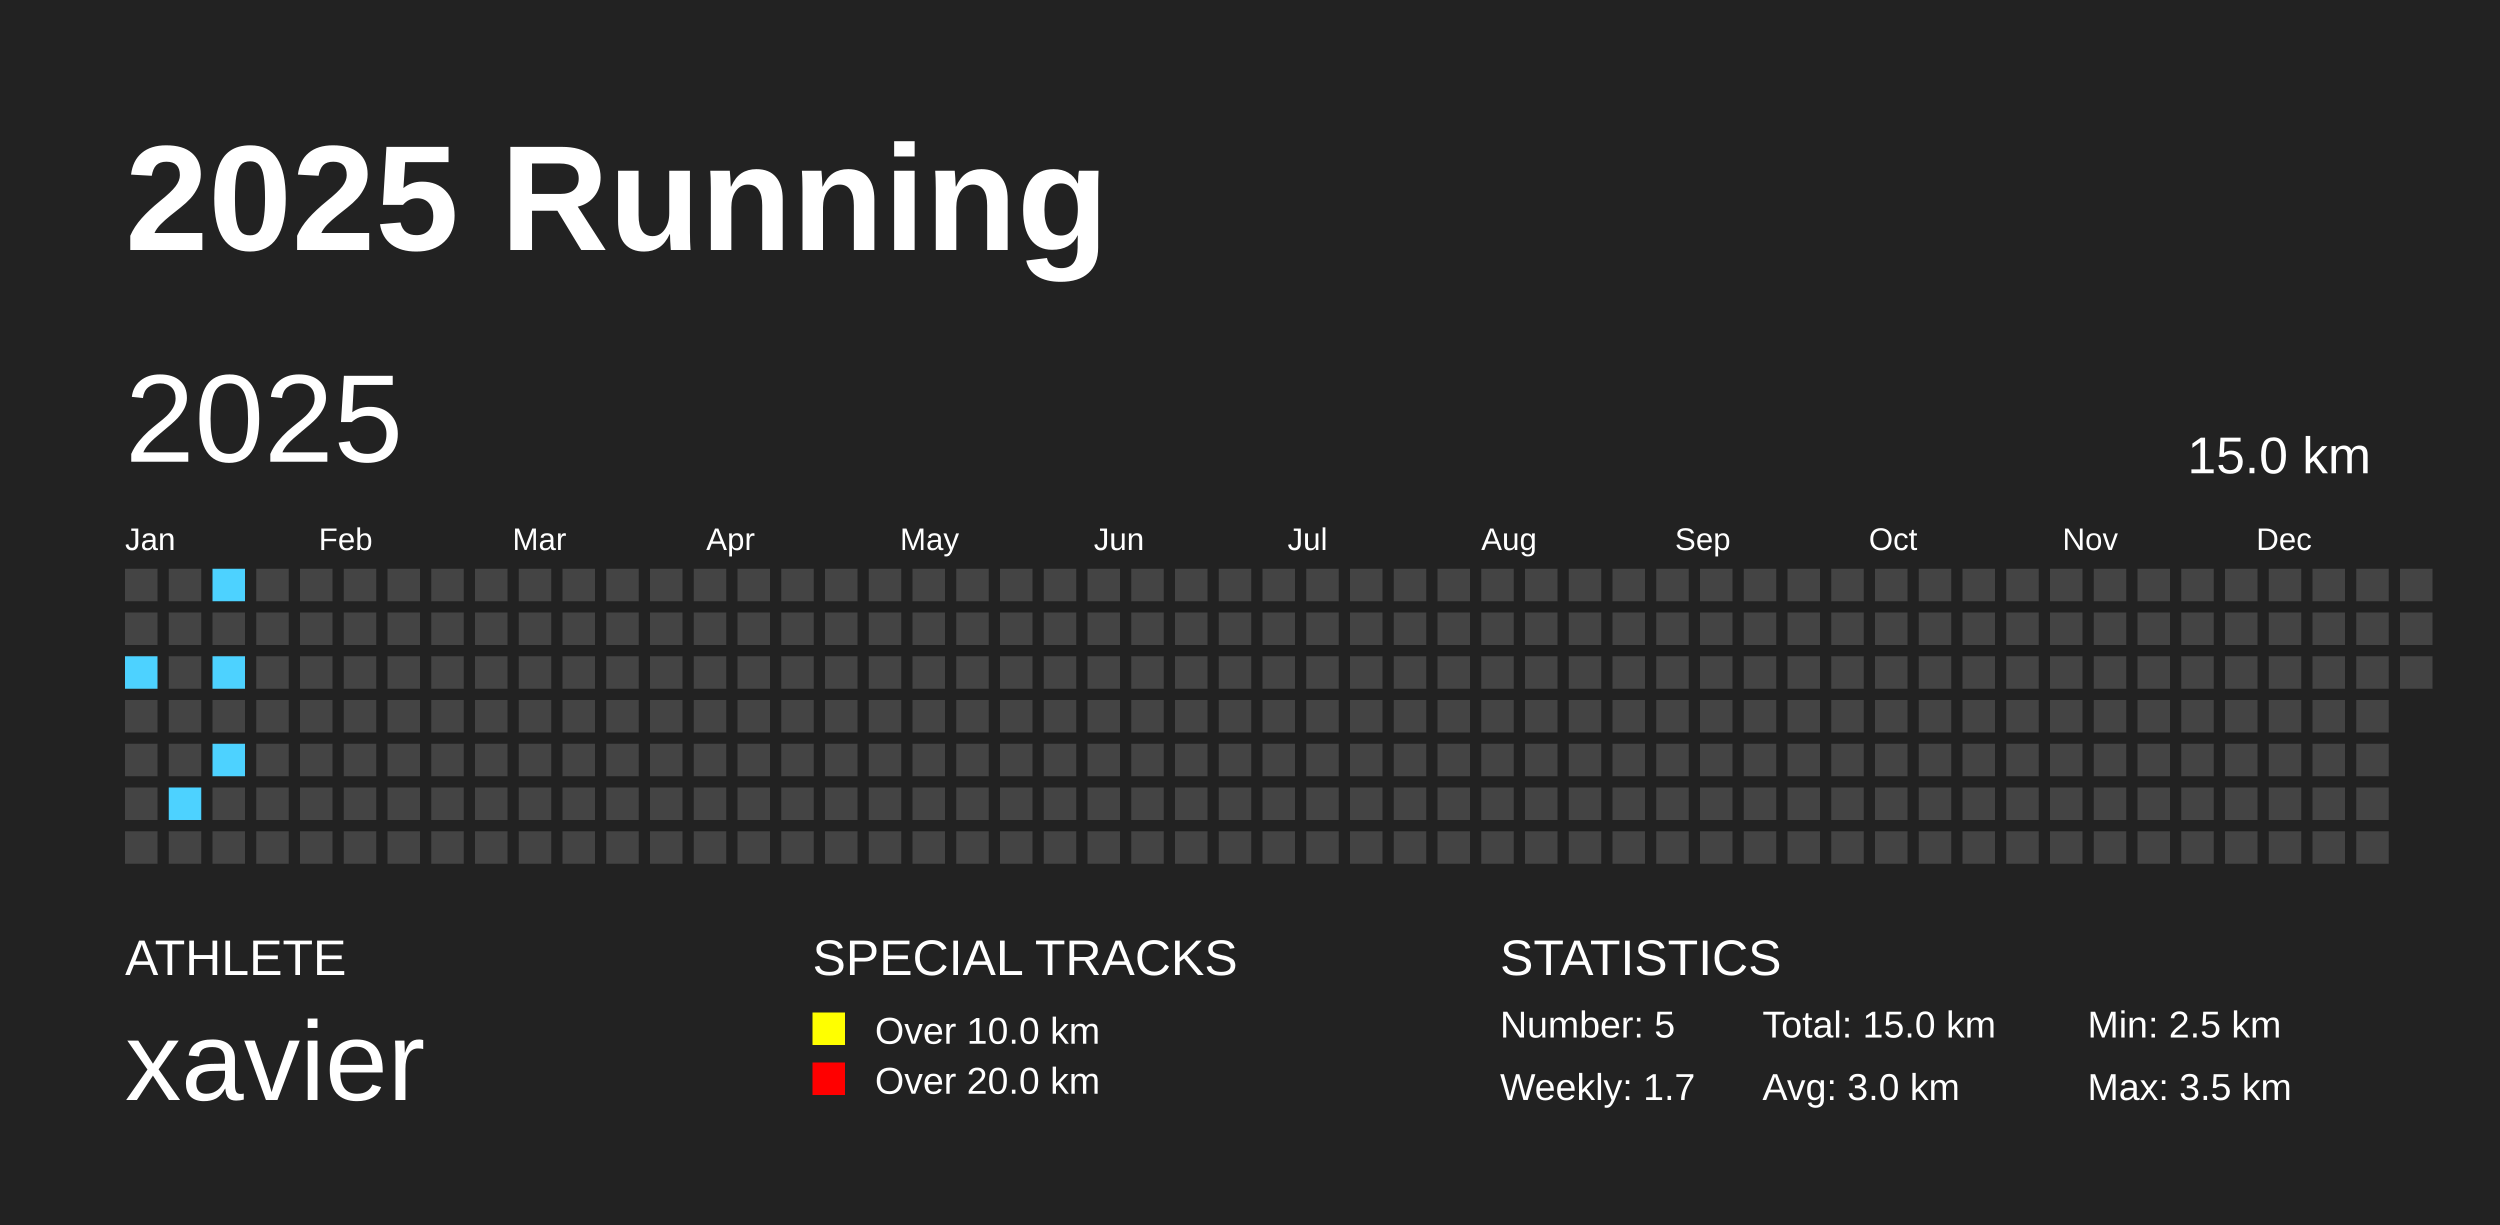
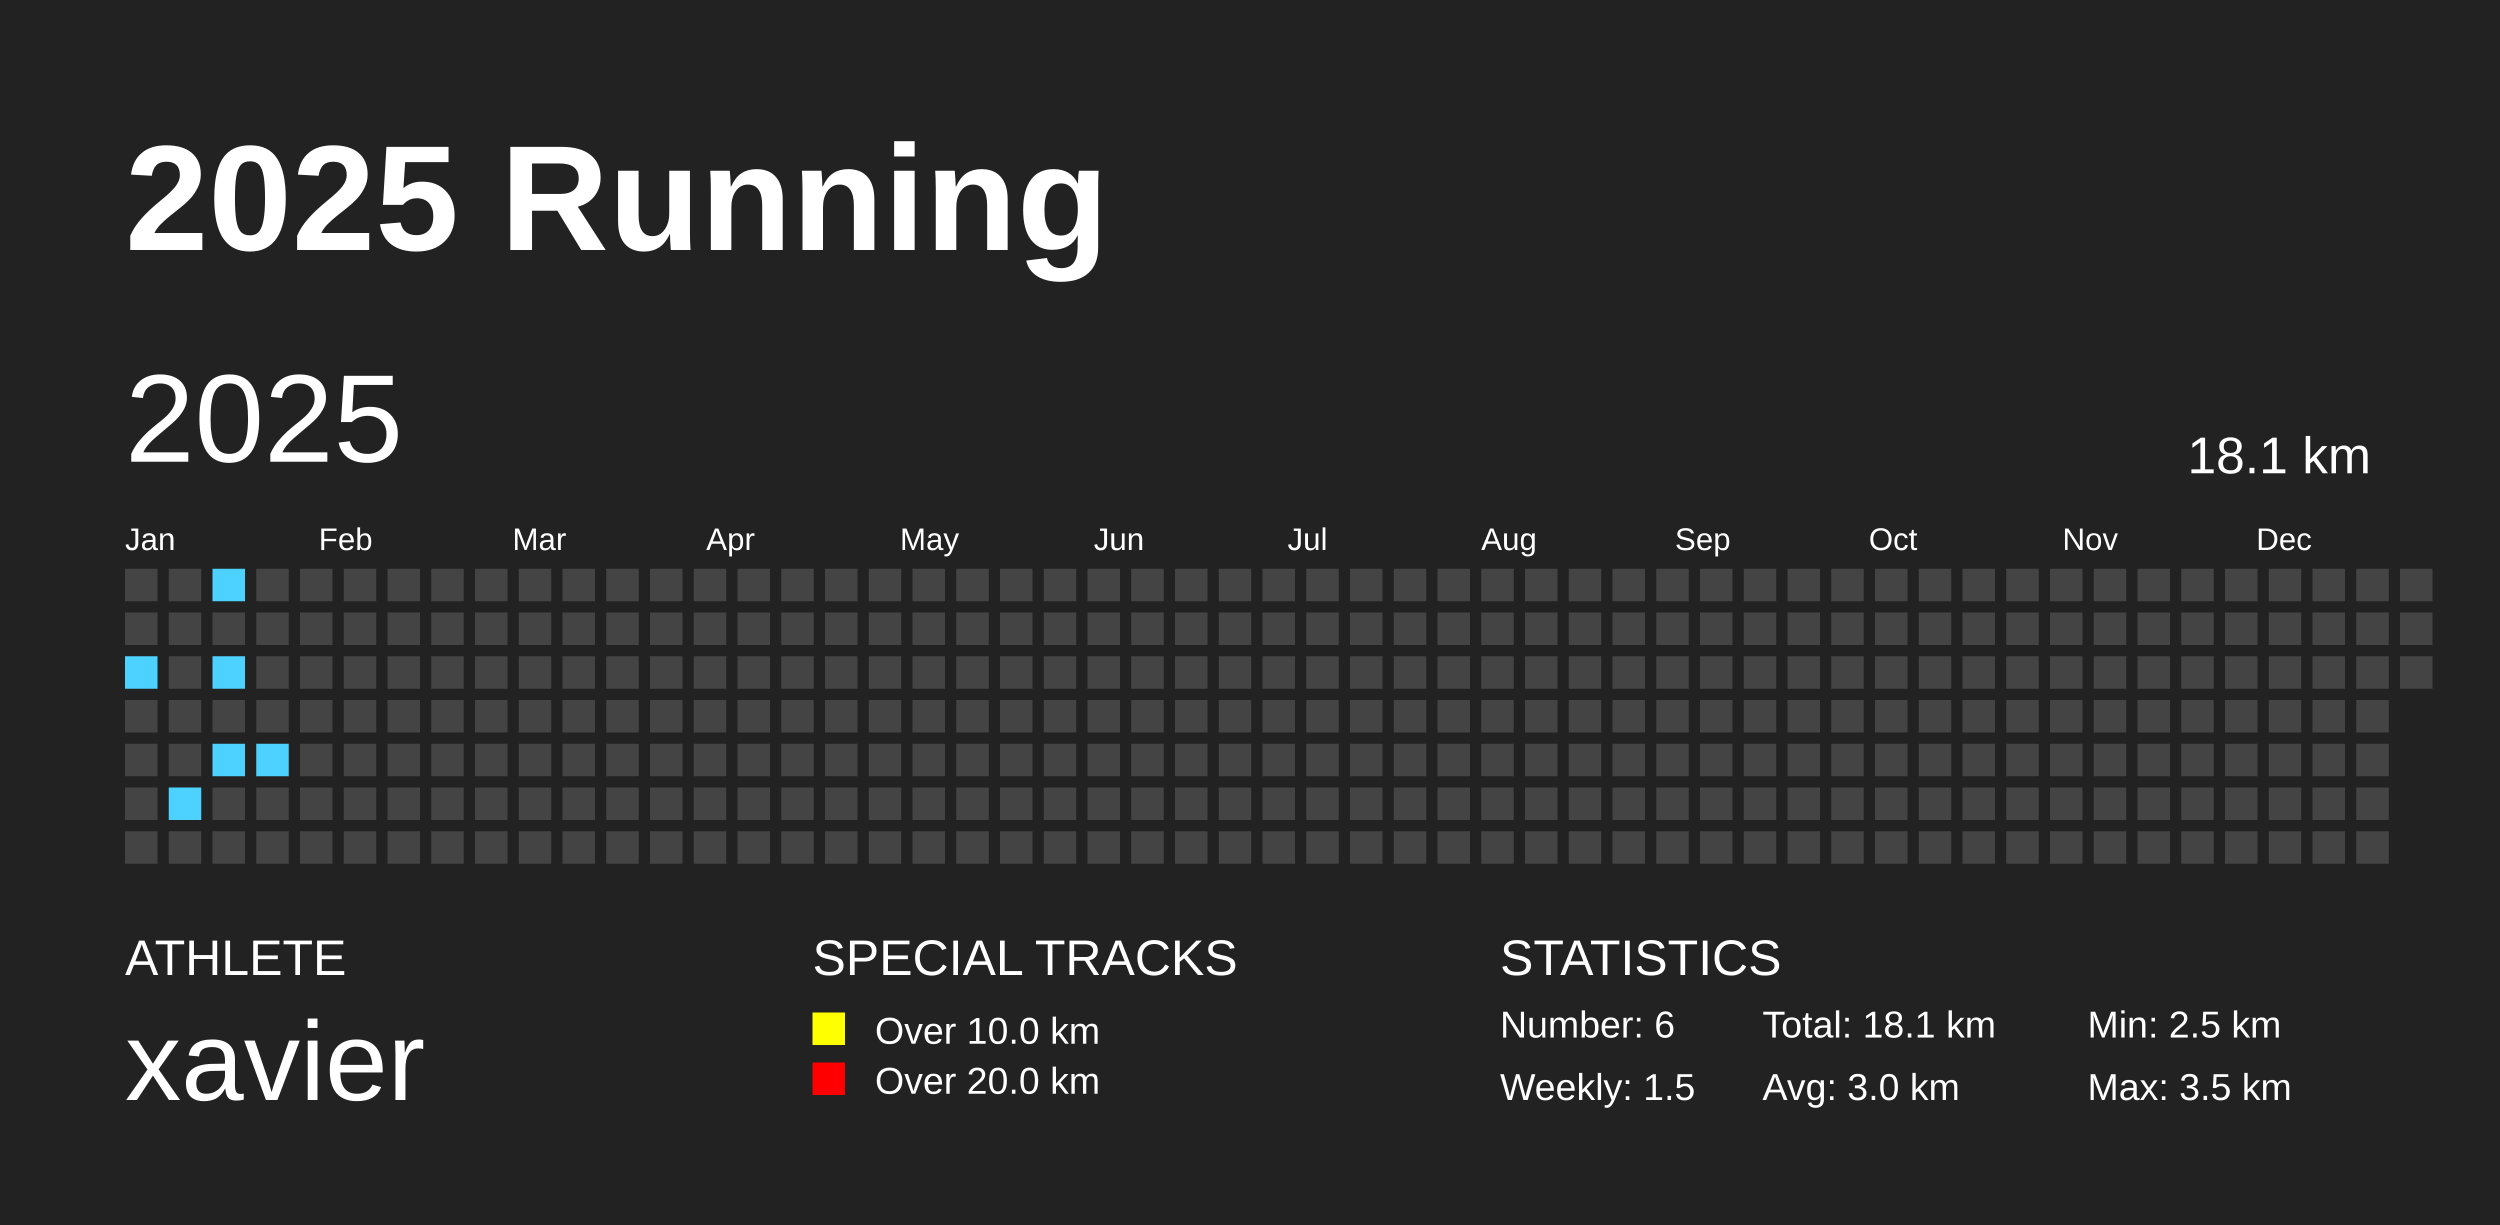
<svg xmlns="http://www.w3.org/2000/svg" baseProfile="full" height="98mm" version="1.1" viewBox="0,0,200,98" width="200mm">
  <defs />
  <rect fill="#222222" height="98" width="200" x="0" y="0" />
  <text fill="#FFFFFF" style="font-size:12px; font-family:Arial; font-weight:bold;" x="10" y="20">2025 Running</text>
  <text fill="#FFFFFF" style="font-size:4px; font-family:Arial" x="10" y="78">ATHLETE</text>
  <text fill="#FFFFFF" style="font-size:9px; font-family:Arial" x="10" y="88">xavier</text>
  <text fill="#FFFFFF" style="font-size:4px; font-family:Arial" x="65" y="78">SPECIAL TRACKS</text>
  <rect fill="yellow" height="2.6" width="2.6" x="65" y="81" />
  <text fill="#FFFFFF" style="font-size:3px; font-family:Arial" x="70" y="83.5">Over 10.0 km</text>
  <rect fill="red" height="2.6" width="2.6" x="65" y="85" />
  <text fill="#FFFFFF" style="font-size:3px; font-family:Arial" x="70" y="87.5">Over 20.0 km</text>
  <text fill="#FFFFFF" style="font-size:4px; font-family:Arial" x="120" y="78">STATISTICS</text>
-   <text fill="#FFFFFF" style="font-size:3px; font-family:Arial" x="120" y="83">Number: 5</text>
-   <text fill="#FFFFFF" style="font-size:3px; font-family:Arial" x="120" y="88">Weekly: 1.7</text>
-   <text fill="#FFFFFF" style="font-size:3px; font-family:Arial" x="141" y="83">Total: 15.0 km</text>
+   <text fill="#FFFFFF" style="font-size:3px; font-family:Arial" x="120" y="83">Number: 6</text>
+   <text fill="#FFFFFF" style="font-size:3px; font-family:Arial" x="120" y="88">Weekly: 1.5</text>
+   <text fill="#FFFFFF" style="font-size:3px; font-family:Arial" x="141" y="83">Total: 18.1 km</text>
  <text fill="#FFFFFF" style="font-size:3px; font-family:Arial" x="141" y="88">Avg: 3.0 km</text>
  <text fill="#FFFFFF" style="font-size:3px; font-family:Arial" x="167" y="83">Min: 2.5 km</text>
  <text fill="#FFFFFF" style="font-size:3px; font-family:Arial" x="167" y="88">Max: 3.5 km</text>
  <text dominant-baseline="hanging" fill="#FFFFFF" style="font-size:10.0px; font-family:Arial;" x="10" y="30">2025</text>
-   <text dominant-baseline="hanging" fill="#FFFFFF" style="font-size:4.125px; font-family:Arial;" x="175" y="35">15.0 km</text>
+   <text dominant-baseline="hanging" fill="#FFFFFF" style="font-size:4.125px; font-family:Arial;" x="175" y="35">18.1 km</text>
  <text fill="#FFFFFF" style="font-size:2.5px; font-family:Arial" x="10.0" y="44">Jan</text>
  <text fill="#FFFFFF" style="font-size:2.5px; font-family:Arial" x="25.5" y="44">Feb</text>
  <text fill="#FFFFFF" style="font-size:2.5px; font-family:Arial" x="41.0" y="44">Mar</text>
  <text fill="#FFFFFF" style="font-size:2.5px; font-family:Arial" x="56.5" y="44">Apr</text>
  <text fill="#FFFFFF" style="font-size:2.5px; font-family:Arial" x="72.0" y="44">May</text>
  <text fill="#FFFFFF" style="font-size:2.5px; font-family:Arial" x="87.5" y="44">Jun</text>
  <text fill="#FFFFFF" style="font-size:2.5px; font-family:Arial" x="103.0" y="44">Jul</text>
  <text fill="#FFFFFF" style="font-size:2.5px; font-family:Arial" x="118.5" y="44">Aug</text>
  <text fill="#FFFFFF" style="font-size:2.5px; font-family:Arial" x="134.0" y="44">Sep</text>
  <text fill="#FFFFFF" style="font-size:2.5px; font-family:Arial" x="149.5" y="44">Oct</text>
  <text fill="#FFFFFF" style="font-size:2.5px; font-family:Arial" x="165.0" y="44">Nov</text>
  <text fill="#FFFFFF" style="font-size:2.5px; font-family:Arial" x="180.5" y="44">Dec</text>
  <rect fill="#444444" height="2.6" width="2.6" x="10.0" y="45.5" />
  <rect fill="#444444" height="2.6" width="2.6" x="10.0" y="49.0" />
  <rect fill="#4dd2ff" height="2.6" width="2.6" x="10.0" y="52.5" />
  <rect fill="#444444" height="2.6" width="2.6" x="10.0" y="56.0" />
  <rect fill="#444444" height="2.6" width="2.6" x="10.0" y="59.5" />
  <rect fill="#444444" height="2.6" width="2.6" x="10.0" y="63.0" />
  <rect fill="#444444" height="2.6" width="2.6" x="10.0" y="66.5" />
  <rect fill="#444444" height="2.6" width="2.6" x="13.5" y="45.5" />
  <rect fill="#444444" height="2.6" width="2.6" x="13.5" y="49.0" />
  <rect fill="#444444" height="2.6" width="2.6" x="13.5" y="52.5" />
  <rect fill="#444444" height="2.6" width="2.6" x="13.5" y="56.0" />
  <rect fill="#444444" height="2.6" width="2.6" x="13.5" y="59.5" />
  <rect fill="#4dd2ff" height="2.6" width="2.6" x="13.5" y="63.0" />
  <rect fill="#444444" height="2.6" width="2.6" x="13.5" y="66.5" />
  <rect fill="#4dd2ff" height="2.6" width="2.6" x="17.0" y="45.5" />
  <rect fill="#444444" height="2.6" width="2.6" x="17.0" y="49.0" />
  <rect fill="#4dd2ff" height="2.6" width="2.6" x="17.0" y="52.5" />
  <rect fill="#444444" height="2.6" width="2.6" x="17.0" y="56.0" />
  <rect fill="#4dd2ff" height="2.6" width="2.6" x="17.0" y="59.5" />
  <rect fill="#444444" height="2.6" width="2.6" x="17.0" y="63.0" />
  <rect fill="#444444" height="2.6" width="2.6" x="17.0" y="66.5" />
  <rect fill="#444444" height="2.6" width="2.6" x="20.5" y="45.5" />
  <rect fill="#444444" height="2.6" width="2.6" x="20.5" y="49.0" />
  <rect fill="#444444" height="2.6" width="2.6" x="20.5" y="52.5" />
  <rect fill="#444444" height="2.6" width="2.6" x="20.5" y="56.0" />
-   <rect fill="#444444" height="2.6" width="2.6" x="20.5" y="59.5" />
+   <rect fill="#4dd2ff" height="2.6" width="2.6" x="20.5" y="59.5" />
  <rect fill="#444444" height="2.6" width="2.6" x="20.5" y="63.0" />
  <rect fill="#444444" height="2.6" width="2.6" x="20.5" y="66.5" />
  <rect fill="#444444" height="2.6" width="2.6" x="24.0" y="45.5" />
  <rect fill="#444444" height="2.6" width="2.6" x="24.0" y="49.0" />
  <rect fill="#444444" height="2.6" width="2.6" x="24.0" y="52.5" />
  <rect fill="#444444" height="2.6" width="2.6" x="24.0" y="56.0" />
  <rect fill="#444444" height="2.6" width="2.6" x="24.0" y="59.5" />
  <rect fill="#444444" height="2.6" width="2.6" x="24.0" y="63.0" />
  <rect fill="#444444" height="2.6" width="2.6" x="24.0" y="66.5" />
  <rect fill="#444444" height="2.6" width="2.6" x="27.5" y="45.5" />
  <rect fill="#444444" height="2.6" width="2.6" x="27.5" y="49.0" />
  <rect fill="#444444" height="2.6" width="2.6" x="27.5" y="52.5" />
  <rect fill="#444444" height="2.6" width="2.6" x="27.5" y="56.0" />
  <rect fill="#444444" height="2.6" width="2.6" x="27.5" y="59.5" />
  <rect fill="#444444" height="2.6" width="2.6" x="27.5" y="63.0" />
  <rect fill="#444444" height="2.6" width="2.6" x="27.5" y="66.5" />
  <rect fill="#444444" height="2.6" width="2.6" x="31.0" y="45.5" />
  <rect fill="#444444" height="2.6" width="2.6" x="31.0" y="49.0" />
  <rect fill="#444444" height="2.6" width="2.6" x="31.0" y="52.5" />
  <rect fill="#444444" height="2.6" width="2.6" x="31.0" y="56.0" />
  <rect fill="#444444" height="2.6" width="2.6" x="31.0" y="59.5" />
  <rect fill="#444444" height="2.6" width="2.6" x="31.0" y="63.0" />
  <rect fill="#444444" height="2.6" width="2.6" x="31.0" y="66.5" />
  <rect fill="#444444" height="2.6" width="2.6" x="34.5" y="45.5" />
  <rect fill="#444444" height="2.6" width="2.6" x="34.5" y="49.0" />
  <rect fill="#444444" height="2.6" width="2.6" x="34.5" y="52.5" />
  <rect fill="#444444" height="2.6" width="2.6" x="34.5" y="56.0" />
  <rect fill="#444444" height="2.6" width="2.6" x="34.5" y="59.5" />
  <rect fill="#444444" height="2.6" width="2.6" x="34.5" y="63.0" />
  <rect fill="#444444" height="2.6" width="2.6" x="34.5" y="66.5" />
  <rect fill="#444444" height="2.6" width="2.6" x="38.0" y="45.5" />
  <rect fill="#444444" height="2.6" width="2.6" x="38.0" y="49.0" />
  <rect fill="#444444" height="2.6" width="2.6" x="38.0" y="52.5" />
  <rect fill="#444444" height="2.6" width="2.6" x="38.0" y="56.0" />
  <rect fill="#444444" height="2.6" width="2.6" x="38.0" y="59.5" />
  <rect fill="#444444" height="2.6" width="2.6" x="38.0" y="63.0" />
  <rect fill="#444444" height="2.6" width="2.6" x="38.0" y="66.5" />
  <rect fill="#444444" height="2.6" width="2.6" x="41.5" y="45.5" />
  <rect fill="#444444" height="2.6" width="2.6" x="41.5" y="49.0" />
  <rect fill="#444444" height="2.6" width="2.6" x="41.5" y="52.5" />
  <rect fill="#444444" height="2.6" width="2.6" x="41.5" y="56.0" />
  <rect fill="#444444" height="2.6" width="2.6" x="41.5" y="59.5" />
  <rect fill="#444444" height="2.6" width="2.6" x="41.5" y="63.0" />
  <rect fill="#444444" height="2.6" width="2.6" x="41.5" y="66.5" />
  <rect fill="#444444" height="2.6" width="2.6" x="45.0" y="45.5" />
  <rect fill="#444444" height="2.6" width="2.6" x="45.0" y="49.0" />
  <rect fill="#444444" height="2.6" width="2.6" x="45.0" y="52.5" />
  <rect fill="#444444" height="2.6" width="2.6" x="45.0" y="56.0" />
  <rect fill="#444444" height="2.6" width="2.6" x="45.0" y="59.5" />
  <rect fill="#444444" height="2.6" width="2.6" x="45.0" y="63.0" />
  <rect fill="#444444" height="2.6" width="2.6" x="45.0" y="66.5" />
  <rect fill="#444444" height="2.6" width="2.6" x="48.5" y="45.5" />
  <rect fill="#444444" height="2.6" width="2.6" x="48.5" y="49.0" />
  <rect fill="#444444" height="2.6" width="2.6" x="48.5" y="52.5" />
  <rect fill="#444444" height="2.6" width="2.6" x="48.5" y="56.0" />
  <rect fill="#444444" height="2.6" width="2.6" x="48.5" y="59.5" />
  <rect fill="#444444" height="2.6" width="2.6" x="48.5" y="63.0" />
  <rect fill="#444444" height="2.6" width="2.6" x="48.5" y="66.5" />
  <rect fill="#444444" height="2.6" width="2.6" x="52.0" y="45.5" />
  <rect fill="#444444" height="2.6" width="2.6" x="52.0" y="49.0" />
  <rect fill="#444444" height="2.6" width="2.6" x="52.0" y="52.5" />
  <rect fill="#444444" height="2.6" width="2.6" x="52.0" y="56.0" />
  <rect fill="#444444" height="2.6" width="2.6" x="52.0" y="59.5" />
  <rect fill="#444444" height="2.6" width="2.6" x="52.0" y="63.0" />
  <rect fill="#444444" height="2.6" width="2.6" x="52.0" y="66.5" />
  <rect fill="#444444" height="2.6" width="2.6" x="55.5" y="45.5" />
  <rect fill="#444444" height="2.6" width="2.6" x="55.5" y="49.0" />
  <rect fill="#444444" height="2.6" width="2.6" x="55.5" y="52.5" />
  <rect fill="#444444" height="2.6" width="2.6" x="55.5" y="56.0" />
  <rect fill="#444444" height="2.6" width="2.6" x="55.5" y="59.5" />
  <rect fill="#444444" height="2.6" width="2.6" x="55.5" y="63.0" />
  <rect fill="#444444" height="2.6" width="2.6" x="55.5" y="66.5" />
  <rect fill="#444444" height="2.6" width="2.6" x="59.0" y="45.5" />
  <rect fill="#444444" height="2.6" width="2.6" x="59.0" y="49.0" />
  <rect fill="#444444" height="2.6" width="2.6" x="59.0" y="52.5" />
  <rect fill="#444444" height="2.6" width="2.6" x="59.0" y="56.0" />
  <rect fill="#444444" height="2.6" width="2.6" x="59.0" y="59.5" />
  <rect fill="#444444" height="2.6" width="2.6" x="59.0" y="63.0" />
  <rect fill="#444444" height="2.6" width="2.6" x="59.0" y="66.5" />
  <rect fill="#444444" height="2.6" width="2.6" x="62.5" y="45.5" />
  <rect fill="#444444" height="2.6" width="2.6" x="62.5" y="49.0" />
  <rect fill="#444444" height="2.6" width="2.6" x="62.5" y="52.5" />
  <rect fill="#444444" height="2.6" width="2.6" x="62.5" y="56.0" />
  <rect fill="#444444" height="2.6" width="2.6" x="62.5" y="59.5" />
  <rect fill="#444444" height="2.6" width="2.6" x="62.5" y="63.0" />
  <rect fill="#444444" height="2.6" width="2.6" x="62.5" y="66.5" />
  <rect fill="#444444" height="2.6" width="2.6" x="66.0" y="45.5" />
  <rect fill="#444444" height="2.6" width="2.6" x="66.0" y="49.0" />
  <rect fill="#444444" height="2.6" width="2.6" x="66.0" y="52.5" />
  <rect fill="#444444" height="2.6" width="2.6" x="66.0" y="56.0" />
  <rect fill="#444444" height="2.6" width="2.6" x="66.0" y="59.5" />
  <rect fill="#444444" height="2.6" width="2.6" x="66.0" y="63.0" />
  <rect fill="#444444" height="2.6" width="2.6" x="66.0" y="66.5" />
  <rect fill="#444444" height="2.6" width="2.6" x="69.5" y="45.5" />
  <rect fill="#444444" height="2.6" width="2.6" x="69.5" y="49.0" />
  <rect fill="#444444" height="2.6" width="2.6" x="69.5" y="52.5" />
  <rect fill="#444444" height="2.6" width="2.6" x="69.5" y="56.0" />
  <rect fill="#444444" height="2.6" width="2.6" x="69.5" y="59.5" />
  <rect fill="#444444" height="2.6" width="2.6" x="69.5" y="63.0" />
  <rect fill="#444444" height="2.6" width="2.6" x="69.5" y="66.5" />
  <rect fill="#444444" height="2.6" width="2.6" x="73.0" y="45.5" />
  <rect fill="#444444" height="2.6" width="2.6" x="73.0" y="49.0" />
  <rect fill="#444444" height="2.6" width="2.6" x="73.0" y="52.5" />
  <rect fill="#444444" height="2.6" width="2.6" x="73.0" y="56.0" />
  <rect fill="#444444" height="2.6" width="2.6" x="73.0" y="59.5" />
  <rect fill="#444444" height="2.6" width="2.6" x="73.0" y="63.0" />
  <rect fill="#444444" height="2.6" width="2.6" x="73.0" y="66.5" />
  <rect fill="#444444" height="2.6" width="2.6" x="76.5" y="45.5" />
  <rect fill="#444444" height="2.6" width="2.6" x="76.5" y="49.0" />
  <rect fill="#444444" height="2.6" width="2.6" x="76.5" y="52.5" />
  <rect fill="#444444" height="2.6" width="2.6" x="76.5" y="56.0" />
  <rect fill="#444444" height="2.6" width="2.6" x="76.5" y="59.5" />
  <rect fill="#444444" height="2.6" width="2.6" x="76.5" y="63.0" />
  <rect fill="#444444" height="2.6" width="2.6" x="76.5" y="66.5" />
  <rect fill="#444444" height="2.6" width="2.6" x="80.0" y="45.5" />
  <rect fill="#444444" height="2.6" width="2.6" x="80.0" y="49.0" />
  <rect fill="#444444" height="2.6" width="2.6" x="80.0" y="52.5" />
  <rect fill="#444444" height="2.6" width="2.6" x="80.0" y="56.0" />
  <rect fill="#444444" height="2.6" width="2.6" x="80.0" y="59.5" />
  <rect fill="#444444" height="2.6" width="2.6" x="80.0" y="63.0" />
  <rect fill="#444444" height="2.6" width="2.6" x="80.0" y="66.5" />
  <rect fill="#444444" height="2.6" width="2.6" x="83.5" y="45.5" />
  <rect fill="#444444" height="2.6" width="2.6" x="83.5" y="49.0" />
  <rect fill="#444444" height="2.6" width="2.6" x="83.5" y="52.5" />
  <rect fill="#444444" height="2.6" width="2.6" x="83.5" y="56.0" />
  <rect fill="#444444" height="2.6" width="2.6" x="83.5" y="59.5" />
  <rect fill="#444444" height="2.6" width="2.6" x="83.5" y="63.0" />
  <rect fill="#444444" height="2.6" width="2.6" x="83.5" y="66.5" />
  <rect fill="#444444" height="2.6" width="2.6" x="87.0" y="45.5" />
  <rect fill="#444444" height="2.6" width="2.6" x="87.0" y="49.0" />
  <rect fill="#444444" height="2.6" width="2.6" x="87.0" y="52.5" />
  <rect fill="#444444" height="2.6" width="2.6" x="87.0" y="56.0" />
  <rect fill="#444444" height="2.6" width="2.6" x="87.0" y="59.5" />
  <rect fill="#444444" height="2.6" width="2.6" x="87.0" y="63.0" />
  <rect fill="#444444" height="2.6" width="2.6" x="87.0" y="66.5" />
  <rect fill="#444444" height="2.6" width="2.6" x="90.5" y="45.5" />
  <rect fill="#444444" height="2.6" width="2.6" x="90.5" y="49.0" />
  <rect fill="#444444" height="2.6" width="2.6" x="90.5" y="52.5" />
  <rect fill="#444444" height="2.6" width="2.6" x="90.5" y="56.0" />
  <rect fill="#444444" height="2.6" width="2.6" x="90.5" y="59.5" />
  <rect fill="#444444" height="2.6" width="2.6" x="90.5" y="63.0" />
  <rect fill="#444444" height="2.6" width="2.6" x="90.5" y="66.5" />
  <rect fill="#444444" height="2.6" width="2.6" x="94.0" y="45.5" />
  <rect fill="#444444" height="2.6" width="2.6" x="94.0" y="49.0" />
  <rect fill="#444444" height="2.6" width="2.6" x="94.0" y="52.5" />
  <rect fill="#444444" height="2.6" width="2.6" x="94.0" y="56.0" />
  <rect fill="#444444" height="2.6" width="2.6" x="94.0" y="59.5" />
  <rect fill="#444444" height="2.6" width="2.6" x="94.0" y="63.0" />
  <rect fill="#444444" height="2.6" width="2.6" x="94.0" y="66.5" />
  <rect fill="#444444" height="2.6" width="2.6" x="97.5" y="45.5" />
  <rect fill="#444444" height="2.6" width="2.6" x="97.5" y="49.0" />
  <rect fill="#444444" height="2.6" width="2.6" x="97.5" y="52.5" />
  <rect fill="#444444" height="2.6" width="2.6" x="97.5" y="56.0" />
  <rect fill="#444444" height="2.6" width="2.6" x="97.5" y="59.5" />
  <rect fill="#444444" height="2.6" width="2.6" x="97.5" y="63.0" />
  <rect fill="#444444" height="2.6" width="2.6" x="97.5" y="66.5" />
  <rect fill="#444444" height="2.6" width="2.6" x="101.0" y="45.5" />
  <rect fill="#444444" height="2.6" width="2.6" x="101.0" y="49.0" />
  <rect fill="#444444" height="2.6" width="2.6" x="101.0" y="52.5" />
  <rect fill="#444444" height="2.6" width="2.6" x="101.0" y="56.0" />
  <rect fill="#444444" height="2.6" width="2.6" x="101.0" y="59.5" />
  <rect fill="#444444" height="2.6" width="2.6" x="101.0" y="63.0" />
  <rect fill="#444444" height="2.6" width="2.6" x="101.0" y="66.5" />
  <rect fill="#444444" height="2.6" width="2.6" x="104.5" y="45.5" />
  <rect fill="#444444" height="2.6" width="2.6" x="104.5" y="49.0" />
  <rect fill="#444444" height="2.6" width="2.6" x="104.5" y="52.5" />
  <rect fill="#444444" height="2.6" width="2.6" x="104.5" y="56.0" />
  <rect fill="#444444" height="2.6" width="2.6" x="104.5" y="59.5" />
  <rect fill="#444444" height="2.6" width="2.6" x="104.5" y="63.0" />
  <rect fill="#444444" height="2.6" width="2.6" x="104.5" y="66.5" />
  <rect fill="#444444" height="2.6" width="2.6" x="108.0" y="45.5" />
  <rect fill="#444444" height="2.6" width="2.6" x="108.0" y="49.0" />
  <rect fill="#444444" height="2.6" width="2.6" x="108.0" y="52.5" />
  <rect fill="#444444" height="2.6" width="2.6" x="108.0" y="56.0" />
  <rect fill="#444444" height="2.6" width="2.6" x="108.0" y="59.5" />
  <rect fill="#444444" height="2.6" width="2.6" x="108.0" y="63.0" />
  <rect fill="#444444" height="2.6" width="2.6" x="108.0" y="66.5" />
  <rect fill="#444444" height="2.6" width="2.6" x="111.5" y="45.5" />
  <rect fill="#444444" height="2.6" width="2.6" x="111.5" y="49.0" />
  <rect fill="#444444" height="2.6" width="2.6" x="111.5" y="52.5" />
  <rect fill="#444444" height="2.6" width="2.6" x="111.5" y="56.0" />
  <rect fill="#444444" height="2.6" width="2.6" x="111.5" y="59.5" />
  <rect fill="#444444" height="2.6" width="2.6" x="111.5" y="63.0" />
  <rect fill="#444444" height="2.6" width="2.6" x="111.5" y="66.5" />
  <rect fill="#444444" height="2.6" width="2.6" x="115.0" y="45.5" />
  <rect fill="#444444" height="2.6" width="2.6" x="115.0" y="49.0" />
  <rect fill="#444444" height="2.6" width="2.6" x="115.0" y="52.5" />
  <rect fill="#444444" height="2.6" width="2.6" x="115.0" y="56.0" />
  <rect fill="#444444" height="2.6" width="2.6" x="115.0" y="59.5" />
  <rect fill="#444444" height="2.6" width="2.6" x="115.0" y="63.0" />
  <rect fill="#444444" height="2.6" width="2.6" x="115.0" y="66.5" />
  <rect fill="#444444" height="2.6" width="2.6" x="118.5" y="45.5" />
  <rect fill="#444444" height="2.6" width="2.6" x="118.5" y="49.0" />
  <rect fill="#444444" height="2.6" width="2.6" x="118.5" y="52.5" />
  <rect fill="#444444" height="2.6" width="2.6" x="118.5" y="56.0" />
  <rect fill="#444444" height="2.6" width="2.6" x="118.5" y="59.5" />
  <rect fill="#444444" height="2.6" width="2.6" x="118.5" y="63.0" />
  <rect fill="#444444" height="2.6" width="2.6" x="118.5" y="66.5" />
  <rect fill="#444444" height="2.6" width="2.6" x="122.0" y="45.5" />
  <rect fill="#444444" height="2.6" width="2.6" x="122.0" y="49.0" />
  <rect fill="#444444" height="2.6" width="2.6" x="122.0" y="52.5" />
  <rect fill="#444444" height="2.6" width="2.6" x="122.0" y="56.0" />
  <rect fill="#444444" height="2.6" width="2.6" x="122.0" y="59.5" />
  <rect fill="#444444" height="2.6" width="2.6" x="122.0" y="63.0" />
  <rect fill="#444444" height="2.6" width="2.6" x="122.0" y="66.5" />
  <rect fill="#444444" height="2.6" width="2.6" x="125.5" y="45.5" />
  <rect fill="#444444" height="2.6" width="2.6" x="125.5" y="49.0" />
  <rect fill="#444444" height="2.6" width="2.6" x="125.5" y="52.5" />
  <rect fill="#444444" height="2.6" width="2.6" x="125.5" y="56.0" />
  <rect fill="#444444" height="2.6" width="2.6" x="125.5" y="59.5" />
  <rect fill="#444444" height="2.6" width="2.6" x="125.5" y="63.0" />
  <rect fill="#444444" height="2.6" width="2.6" x="125.5" y="66.5" />
  <rect fill="#444444" height="2.6" width="2.6" x="129.0" y="45.5" />
  <rect fill="#444444" height="2.6" width="2.6" x="129.0" y="49.0" />
  <rect fill="#444444" height="2.6" width="2.6" x="129.0" y="52.5" />
  <rect fill="#444444" height="2.6" width="2.6" x="129.0" y="56.0" />
  <rect fill="#444444" height="2.6" width="2.6" x="129.0" y="59.5" />
  <rect fill="#444444" height="2.6" width="2.6" x="129.0" y="63.0" />
  <rect fill="#444444" height="2.6" width="2.6" x="129.0" y="66.5" />
  <rect fill="#444444" height="2.6" width="2.6" x="132.5" y="45.5" />
  <rect fill="#444444" height="2.6" width="2.6" x="132.5" y="49.0" />
  <rect fill="#444444" height="2.6" width="2.6" x="132.5" y="52.5" />
  <rect fill="#444444" height="2.6" width="2.6" x="132.5" y="56.0" />
  <rect fill="#444444" height="2.6" width="2.6" x="132.5" y="59.5" />
  <rect fill="#444444" height="2.6" width="2.6" x="132.5" y="63.0" />
  <rect fill="#444444" height="2.6" width="2.6" x="132.5" y="66.5" />
  <rect fill="#444444" height="2.6" width="2.6" x="136.0" y="45.5" />
  <rect fill="#444444" height="2.6" width="2.6" x="136.0" y="49.0" />
  <rect fill="#444444" height="2.6" width="2.6" x="136.0" y="52.5" />
  <rect fill="#444444" height="2.6" width="2.6" x="136.0" y="56.0" />
  <rect fill="#444444" height="2.6" width="2.6" x="136.0" y="59.5" />
  <rect fill="#444444" height="2.6" width="2.6" x="136.0" y="63.0" />
  <rect fill="#444444" height="2.6" width="2.6" x="136.0" y="66.5" />
  <rect fill="#444444" height="2.6" width="2.6" x="139.5" y="45.5" />
  <rect fill="#444444" height="2.6" width="2.6" x="139.5" y="49.0" />
  <rect fill="#444444" height="2.6" width="2.6" x="139.5" y="52.5" />
  <rect fill="#444444" height="2.6" width="2.6" x="139.5" y="56.0" />
  <rect fill="#444444" height="2.6" width="2.6" x="139.5" y="59.5" />
  <rect fill="#444444" height="2.6" width="2.6" x="139.5" y="63.0" />
  <rect fill="#444444" height="2.6" width="2.6" x="139.5" y="66.5" />
  <rect fill="#444444" height="2.6" width="2.6" x="143.0" y="45.5" />
  <rect fill="#444444" height="2.6" width="2.6" x="143.0" y="49.0" />
  <rect fill="#444444" height="2.6" width="2.6" x="143.0" y="52.5" />
  <rect fill="#444444" height="2.6" width="2.6" x="143.0" y="56.0" />
  <rect fill="#444444" height="2.6" width="2.6" x="143.0" y="59.5" />
  <rect fill="#444444" height="2.6" width="2.6" x="143.0" y="63.0" />
  <rect fill="#444444" height="2.6" width="2.6" x="143.0" y="66.5" />
  <rect fill="#444444" height="2.6" width="2.6" x="146.5" y="45.5" />
  <rect fill="#444444" height="2.6" width="2.6" x="146.5" y="49.0" />
  <rect fill="#444444" height="2.6" width="2.6" x="146.5" y="52.5" />
  <rect fill="#444444" height="2.6" width="2.6" x="146.5" y="56.0" />
  <rect fill="#444444" height="2.6" width="2.6" x="146.5" y="59.5" />
  <rect fill="#444444" height="2.6" width="2.6" x="146.5" y="63.0" />
  <rect fill="#444444" height="2.6" width="2.6" x="146.5" y="66.5" />
  <rect fill="#444444" height="2.6" width="2.6" x="150.0" y="45.5" />
  <rect fill="#444444" height="2.6" width="2.6" x="150.0" y="49.0" />
  <rect fill="#444444" height="2.6" width="2.6" x="150.0" y="52.5" />
  <rect fill="#444444" height="2.6" width="2.6" x="150.0" y="56.0" />
  <rect fill="#444444" height="2.6" width="2.6" x="150.0" y="59.5" />
  <rect fill="#444444" height="2.6" width="2.6" x="150.0" y="63.0" />
  <rect fill="#444444" height="2.6" width="2.6" x="150.0" y="66.5" />
  <rect fill="#444444" height="2.6" width="2.6" x="153.5" y="45.5" />
  <rect fill="#444444" height="2.6" width="2.6" x="153.5" y="49.0" />
  <rect fill="#444444" height="2.6" width="2.6" x="153.5" y="52.5" />
  <rect fill="#444444" height="2.6" width="2.6" x="153.5" y="56.0" />
  <rect fill="#444444" height="2.6" width="2.6" x="153.5" y="59.5" />
  <rect fill="#444444" height="2.6" width="2.6" x="153.5" y="63.0" />
  <rect fill="#444444" height="2.6" width="2.6" x="153.5" y="66.5" />
  <rect fill="#444444" height="2.6" width="2.6" x="157.0" y="45.5" />
  <rect fill="#444444" height="2.6" width="2.6" x="157.0" y="49.0" />
  <rect fill="#444444" height="2.6" width="2.6" x="157.0" y="52.5" />
  <rect fill="#444444" height="2.6" width="2.6" x="157.0" y="56.0" />
  <rect fill="#444444" height="2.6" width="2.6" x="157.0" y="59.5" />
  <rect fill="#444444" height="2.6" width="2.6" x="157.0" y="63.0" />
  <rect fill="#444444" height="2.6" width="2.6" x="157.0" y="66.5" />
  <rect fill="#444444" height="2.6" width="2.6" x="160.5" y="45.5" />
  <rect fill="#444444" height="2.6" width="2.6" x="160.5" y="49.0" />
  <rect fill="#444444" height="2.6" width="2.6" x="160.5" y="52.5" />
  <rect fill="#444444" height="2.6" width="2.6" x="160.5" y="56.0" />
  <rect fill="#444444" height="2.6" width="2.6" x="160.5" y="59.5" />
  <rect fill="#444444" height="2.6" width="2.6" x="160.5" y="63.0" />
  <rect fill="#444444" height="2.6" width="2.6" x="160.5" y="66.5" />
  <rect fill="#444444" height="2.6" width="2.6" x="164.0" y="45.5" />
  <rect fill="#444444" height="2.6" width="2.6" x="164.0" y="49.0" />
  <rect fill="#444444" height="2.6" width="2.6" x="164.0" y="52.5" />
  <rect fill="#444444" height="2.6" width="2.6" x="164.0" y="56.0" />
  <rect fill="#444444" height="2.6" width="2.6" x="164.0" y="59.5" />
  <rect fill="#444444" height="2.6" width="2.6" x="164.0" y="63.0" />
  <rect fill="#444444" height="2.6" width="2.6" x="164.0" y="66.5" />
  <rect fill="#444444" height="2.6" width="2.6" x="167.5" y="45.5" />
  <rect fill="#444444" height="2.6" width="2.6" x="167.5" y="49.0" />
  <rect fill="#444444" height="2.6" width="2.6" x="167.5" y="52.5" />
  <rect fill="#444444" height="2.6" width="2.6" x="167.5" y="56.0" />
  <rect fill="#444444" height="2.6" width="2.6" x="167.5" y="59.5" />
  <rect fill="#444444" height="2.6" width="2.6" x="167.5" y="63.0" />
  <rect fill="#444444" height="2.6" width="2.6" x="167.5" y="66.5" />
  <rect fill="#444444" height="2.6" width="2.6" x="171.0" y="45.5" />
  <rect fill="#444444" height="2.6" width="2.6" x="171.0" y="49.0" />
  <rect fill="#444444" height="2.6" width="2.6" x="171.0" y="52.5" />
  <rect fill="#444444" height="2.6" width="2.6" x="171.0" y="56.0" />
  <rect fill="#444444" height="2.6" width="2.6" x="171.0" y="59.5" />
  <rect fill="#444444" height="2.6" width="2.6" x="171.0" y="63.0" />
  <rect fill="#444444" height="2.6" width="2.6" x="171.0" y="66.5" />
  <rect fill="#444444" height="2.6" width="2.6" x="174.5" y="45.5" />
  <rect fill="#444444" height="2.6" width="2.6" x="174.5" y="49.0" />
  <rect fill="#444444" height="2.6" width="2.6" x="174.5" y="52.5" />
  <rect fill="#444444" height="2.6" width="2.6" x="174.5" y="56.0" />
  <rect fill="#444444" height="2.6" width="2.6" x="174.5" y="59.5" />
  <rect fill="#444444" height="2.6" width="2.6" x="174.5" y="63.0" />
  <rect fill="#444444" height="2.6" width="2.6" x="174.5" y="66.5" />
  <rect fill="#444444" height="2.6" width="2.6" x="178.0" y="45.5" />
  <rect fill="#444444" height="2.6" width="2.6" x="178.0" y="49.0" />
  <rect fill="#444444" height="2.6" width="2.6" x="178.0" y="52.5" />
  <rect fill="#444444" height="2.6" width="2.6" x="178.0" y="56.0" />
  <rect fill="#444444" height="2.6" width="2.6" x="178.0" y="59.5" />
  <rect fill="#444444" height="2.6" width="2.6" x="178.0" y="63.0" />
  <rect fill="#444444" height="2.6" width="2.6" x="178.0" y="66.5" />
  <rect fill="#444444" height="2.6" width="2.6" x="181.5" y="45.5" />
  <rect fill="#444444" height="2.6" width="2.6" x="181.5" y="49.0" />
  <rect fill="#444444" height="2.6" width="2.6" x="181.5" y="52.5" />
  <rect fill="#444444" height="2.6" width="2.6" x="181.5" y="56.0" />
  <rect fill="#444444" height="2.6" width="2.6" x="181.5" y="59.5" />
  <rect fill="#444444" height="2.6" width="2.6" x="181.5" y="63.0" />
  <rect fill="#444444" height="2.6" width="2.6" x="181.5" y="66.5" />
  <rect fill="#444444" height="2.6" width="2.6" x="185.0" y="45.5" />
  <rect fill="#444444" height="2.6" width="2.6" x="185.0" y="49.0" />
  <rect fill="#444444" height="2.6" width="2.6" x="185.0" y="52.5" />
  <rect fill="#444444" height="2.6" width="2.6" x="185.0" y="56.0" />
  <rect fill="#444444" height="2.6" width="2.6" x="185.0" y="59.5" />
  <rect fill="#444444" height="2.6" width="2.6" x="185.0" y="63.0" />
  <rect fill="#444444" height="2.6" width="2.6" x="185.0" y="66.5" />
  <rect fill="#444444" height="2.6" width="2.6" x="188.5" y="45.5" />
  <rect fill="#444444" height="2.6" width="2.6" x="188.5" y="49.0" />
  <rect fill="#444444" height="2.6" width="2.6" x="188.5" y="52.5" />
  <rect fill="#444444" height="2.6" width="2.6" x="188.5" y="56.0" />
  <rect fill="#444444" height="2.6" width="2.6" x="188.5" y="59.5" />
  <rect fill="#444444" height="2.6" width="2.6" x="188.5" y="63.0" />
  <rect fill="#444444" height="2.6" width="2.6" x="188.5" y="66.5" />
  <rect fill="#444444" height="2.6" width="2.6" x="192.0" y="45.5" />
  <rect fill="#444444" height="2.6" width="2.6" x="192.0" y="49.0" />
  <rect fill="#444444" height="2.6" width="2.6" x="192.0" y="52.5" />
</svg>
